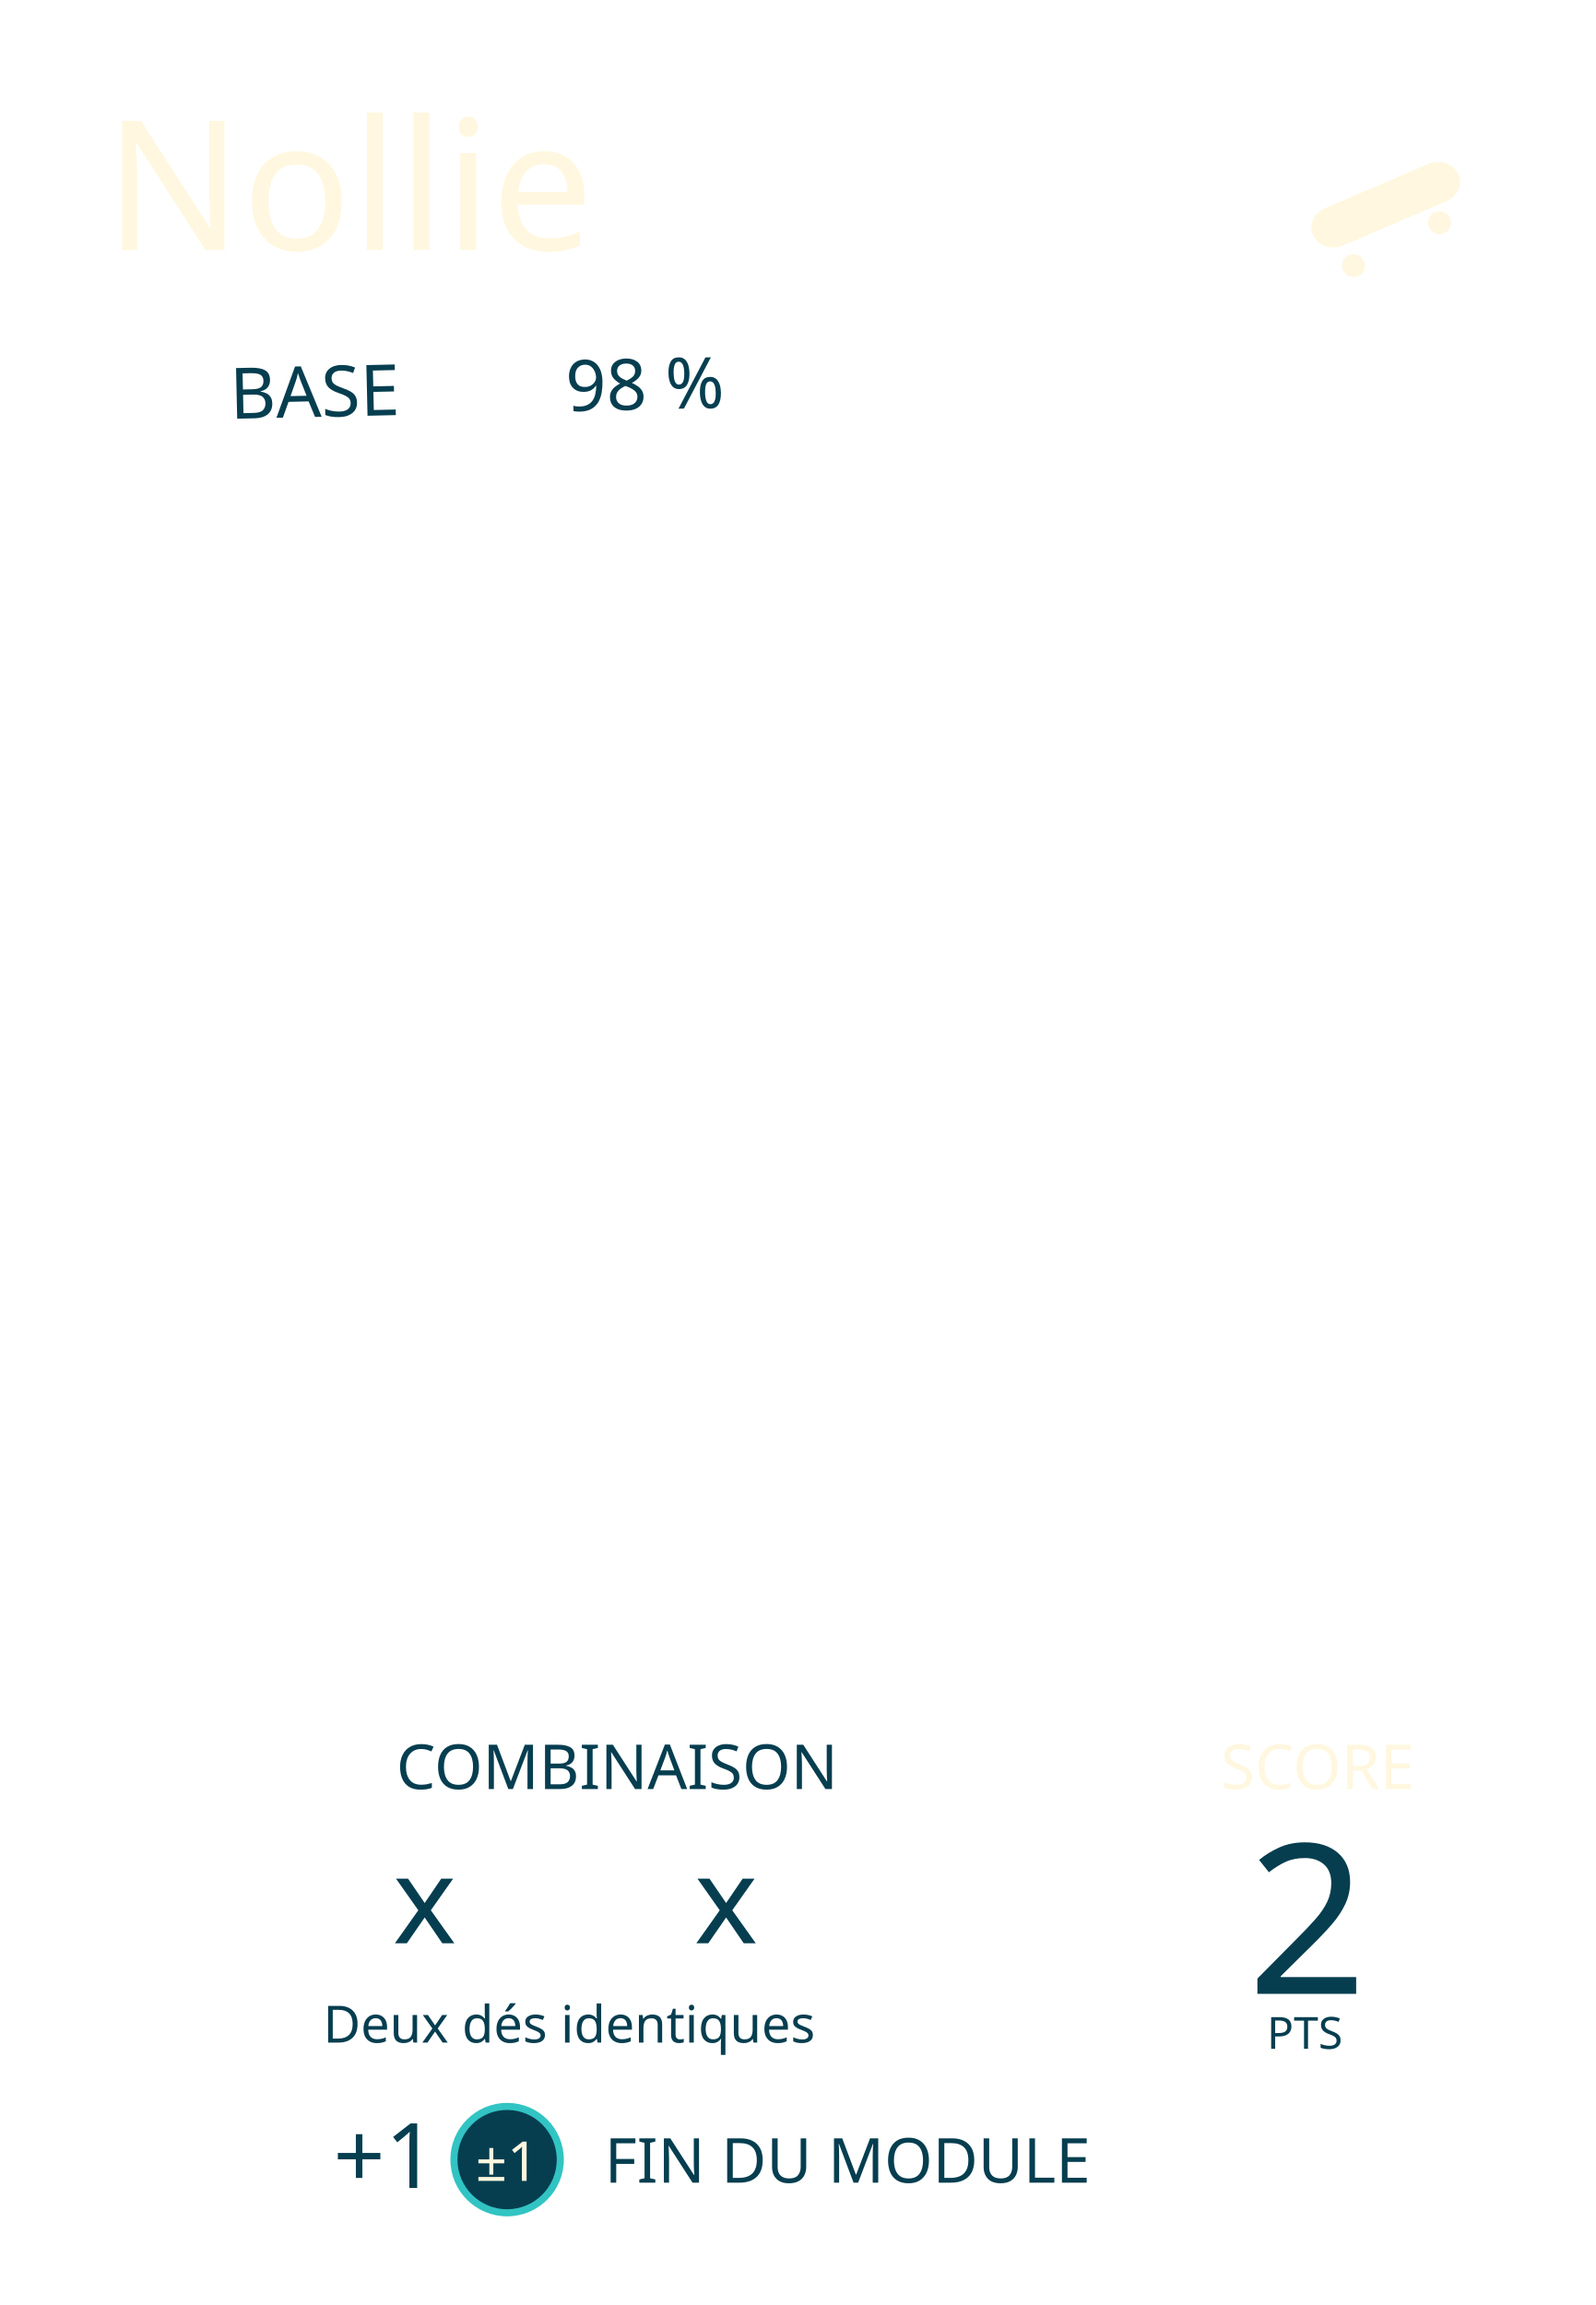
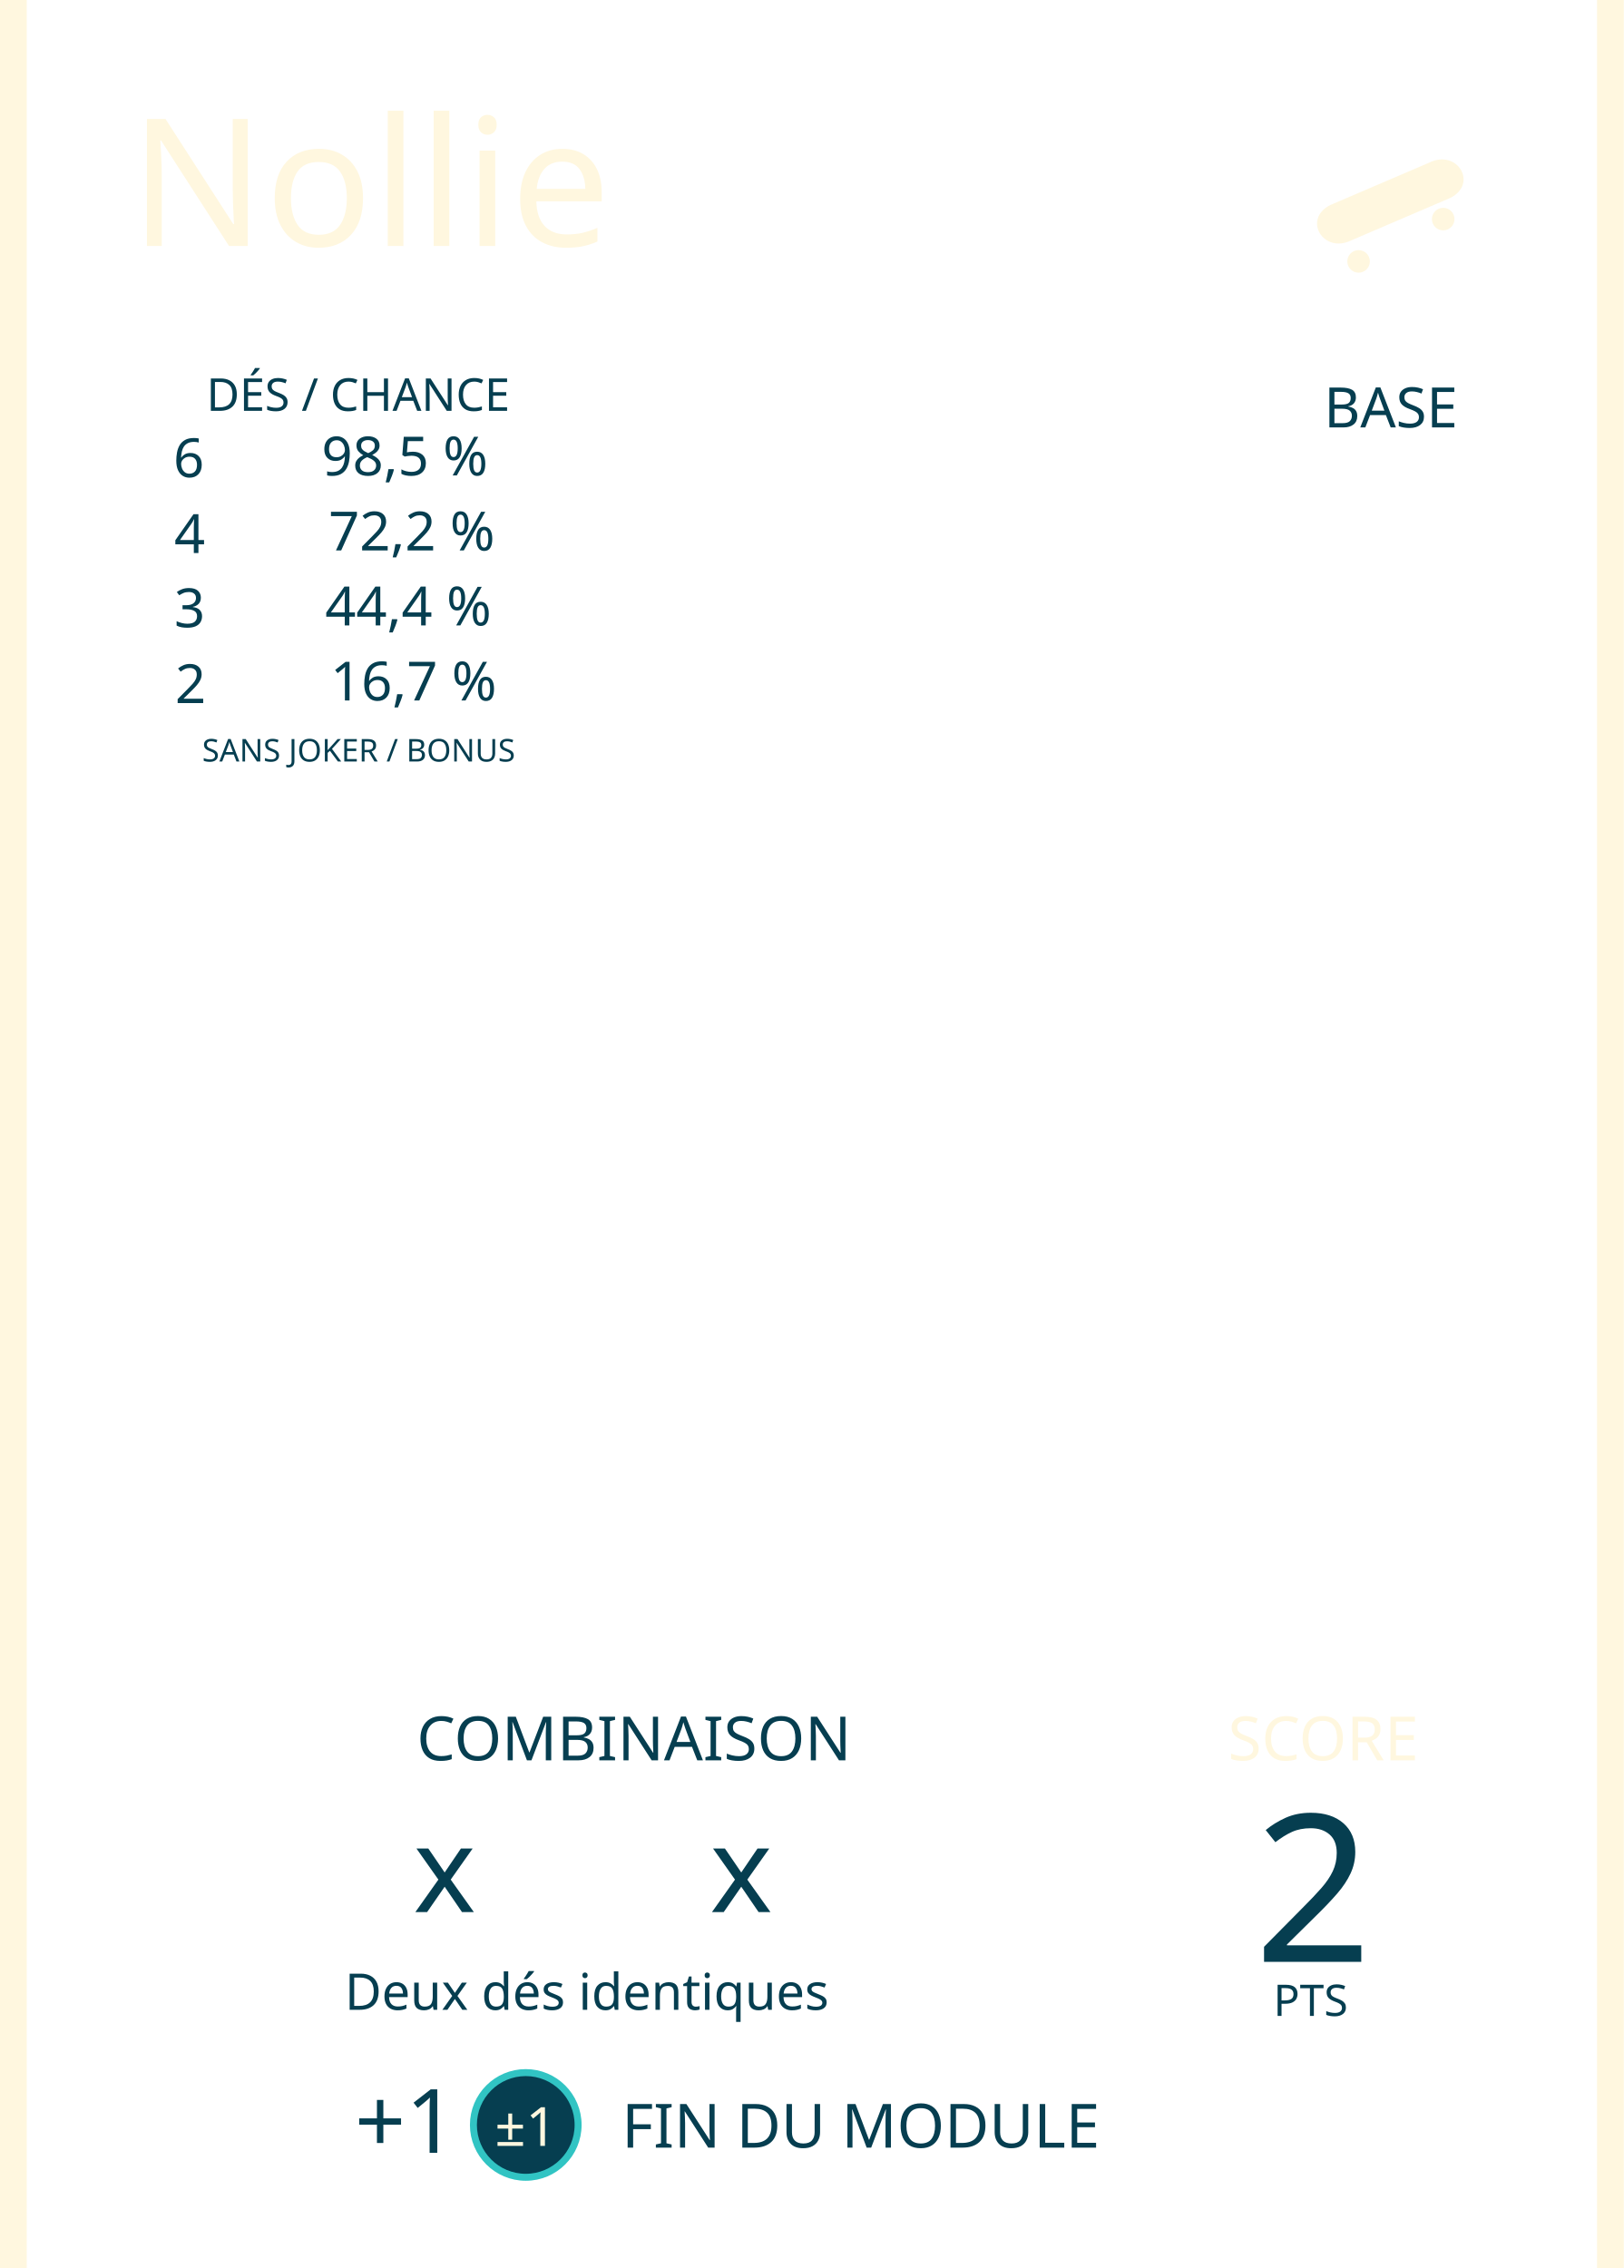
- <svg xmlns="http://www.w3.org/2000/svg" width="900" height="1300" viewBox="0 0 900 1300" role="img">
+ <svg xmlns="http://www.w3.org/2000/svg" width="1008" height="1408" viewBox="-15.341 0 930.682 1300" role="img">
  <g>
    <text x="59" y="141" fill="#fff7df" font-family="Impact,Arial Narrow,sans-serif" font-size="102" font-weight="400" id="card-title">Nollie</text>
    <g color="#fff7df">
      <svg x="731" y="69" width="97" height="97" class="type-icon type-kick" viewBox="0 0 24 24" fill="none" stroke="currentColor" stroke-width="2" stroke-linecap="round" stroke-linejoin="round" role="img" aria-label="kick">
        <path fill="currentColor" stroke="none" d="M4 12 18 6c4-2 7 3 3 5L7 17c-4 2-7-3-3-5Z" />
        <circle cx="8" cy="20" r="1.6" fill="currentColor" stroke="none" />
        <circle cx="20" cy="14" r="1.6" fill="currentColor" stroke="none" />
      </svg>
    </g>
-     <g id="badge-information" transform="rotate(-1.3 250 217)">
-       <text x="129.5" y="233.5" fill="#063e50" font-family="Impact,Arial Narrow,sans-serif" font-size="40" font-weight="400" id="badge-label">BASE</text>
-       <text x="319" y="233.5" fill="#063e50" font-family="Impact,Arial Narrow,sans-serif" font-size="40" font-weight="400" id="badge-chance">98 %</text>
+     <g id="badge-information">
+       <text x="103" y="235.5" fill="#063e50" font-family="Impact,Arial Narrow,sans-serif" font-size="26" font-weight="400">DÉS / CHANCE</text>
+       <text x="84" y="273.5" fill="#063e50" font-family="Impact,Arial Narrow,sans-serif" font-size="31" font-weight="400">6</text>
+       <text x="169" y="272.5" fill="#063e50" font-family="Impact,Arial Narrow,sans-serif" font-size="31" font-weight="400">98,5 %</text>
+       <text x="84.5" y="317" fill="#063e50" font-family="Impact,Arial Narrow,sans-serif" font-size="31" font-weight="400">4</text>
+       <text x="173" y="315.5" fill="#063e50" font-family="Impact,Arial Narrow,sans-serif" font-size="31" font-weight="400">72,2 %</text>
+       <text x="84.5" y="359.5" fill="#063e50" font-family="Impact,Arial Narrow,sans-serif" font-size="31" font-weight="400">3</text>
+       <text x="171" y="358.5" fill="#063e50" font-family="Impact,Arial Narrow,sans-serif" font-size="31" font-weight="400">44,4 %</text>
+       <text x="85" y="403" fill="#063e50" font-family="Impact,Arial Narrow,sans-serif" font-size="31" font-weight="400">2</text>
+       <text x="174" y="401.5" fill="#063e50" font-family="Impact,Arial Narrow,sans-serif" font-size="31" font-weight="400">16,7 %</text>
+       <text x="100.5" y="436.5" fill="#063e50" font-family="Impact,Arial Narrow,sans-serif" font-size="18" font-weight="400">SANS JOKER / BONUS</text>
+       <text x="743.5" y="245" fill="#063e50" font-family="Impact,Arial Narrow,sans-serif" font-size="32" font-weight="400" id="badge-label">BASE</text>
    </g>
    <text x="223.5" y="1009" fill="#063e50" font-family="Impact,Arial Narrow,sans-serif" font-size="35" font-weight="400" id="requirement-heading">COMBINAISON</text>
    <text x="221.5" y="1096" fill="#063e50" font-family="Impact,Arial Narrow,sans-serif" font-size="68" font-weight="400" id="socket-0">x</text>
    <text x="391.5" y="1096" fill="#063e50" font-family="Impact,Arial Narrow,sans-serif" font-size="68" font-weight="400" id="socket-1">x</text>
    <text x="321" y="1152" fill="#063e50" font-size="29" font-weight="400" text-anchor="middle" font-family="Arial Narrow,Segoe UI,sans-serif">Deux dés identiques</text>
    <text x="688.5" y="1009" fill="#fff7df" font-family="Impact,Arial Narrow,sans-serif" font-size="35" font-weight="400" id="score-heading">SCORE</text>
    <g id="score-information">
      <text x="703.5" y="1124.5" fill="#063e50" font-family="Impact,Arial Narrow,sans-serif" font-size="118" font-weight="400" id="card-score">2</text>
      <text x="714.5" y="1155.5" fill="#063e50" font-family="Impact,Arial Narrow,sans-serif" font-size="25" font-weight="400" id="score-unit">PTS</text>
    </g>
    <text x="188" y="1234" fill="#063e50" font-family="Impact,Arial Narrow,sans-serif" font-size="51" font-weight="400">+1</text>
    <g transform="translate(286 1218)">
      <circle r="30" fill="#063e50" stroke="#31c4c3" stroke-width="4" />
      <text x="0" y="12" fill="#fff7df" font-family="Impact,Arial Narrow,sans-serif" font-size="31" font-weight="400" text-anchor="middle">±1</text>
    </g>
    <text x="341" y="1231" fill="#063e50" font-family="Impact,Arial Narrow,sans-serif" font-size="35" font-weight="400">FIN DU MODULE</text>
  </g>
+   <rect x="-15.341" y="0" width="15.341" height="1300" fill="#fff7df" />
+   <rect x="900" y="0" width="15.341" height="1300" fill="#fff7df" />
</svg>
